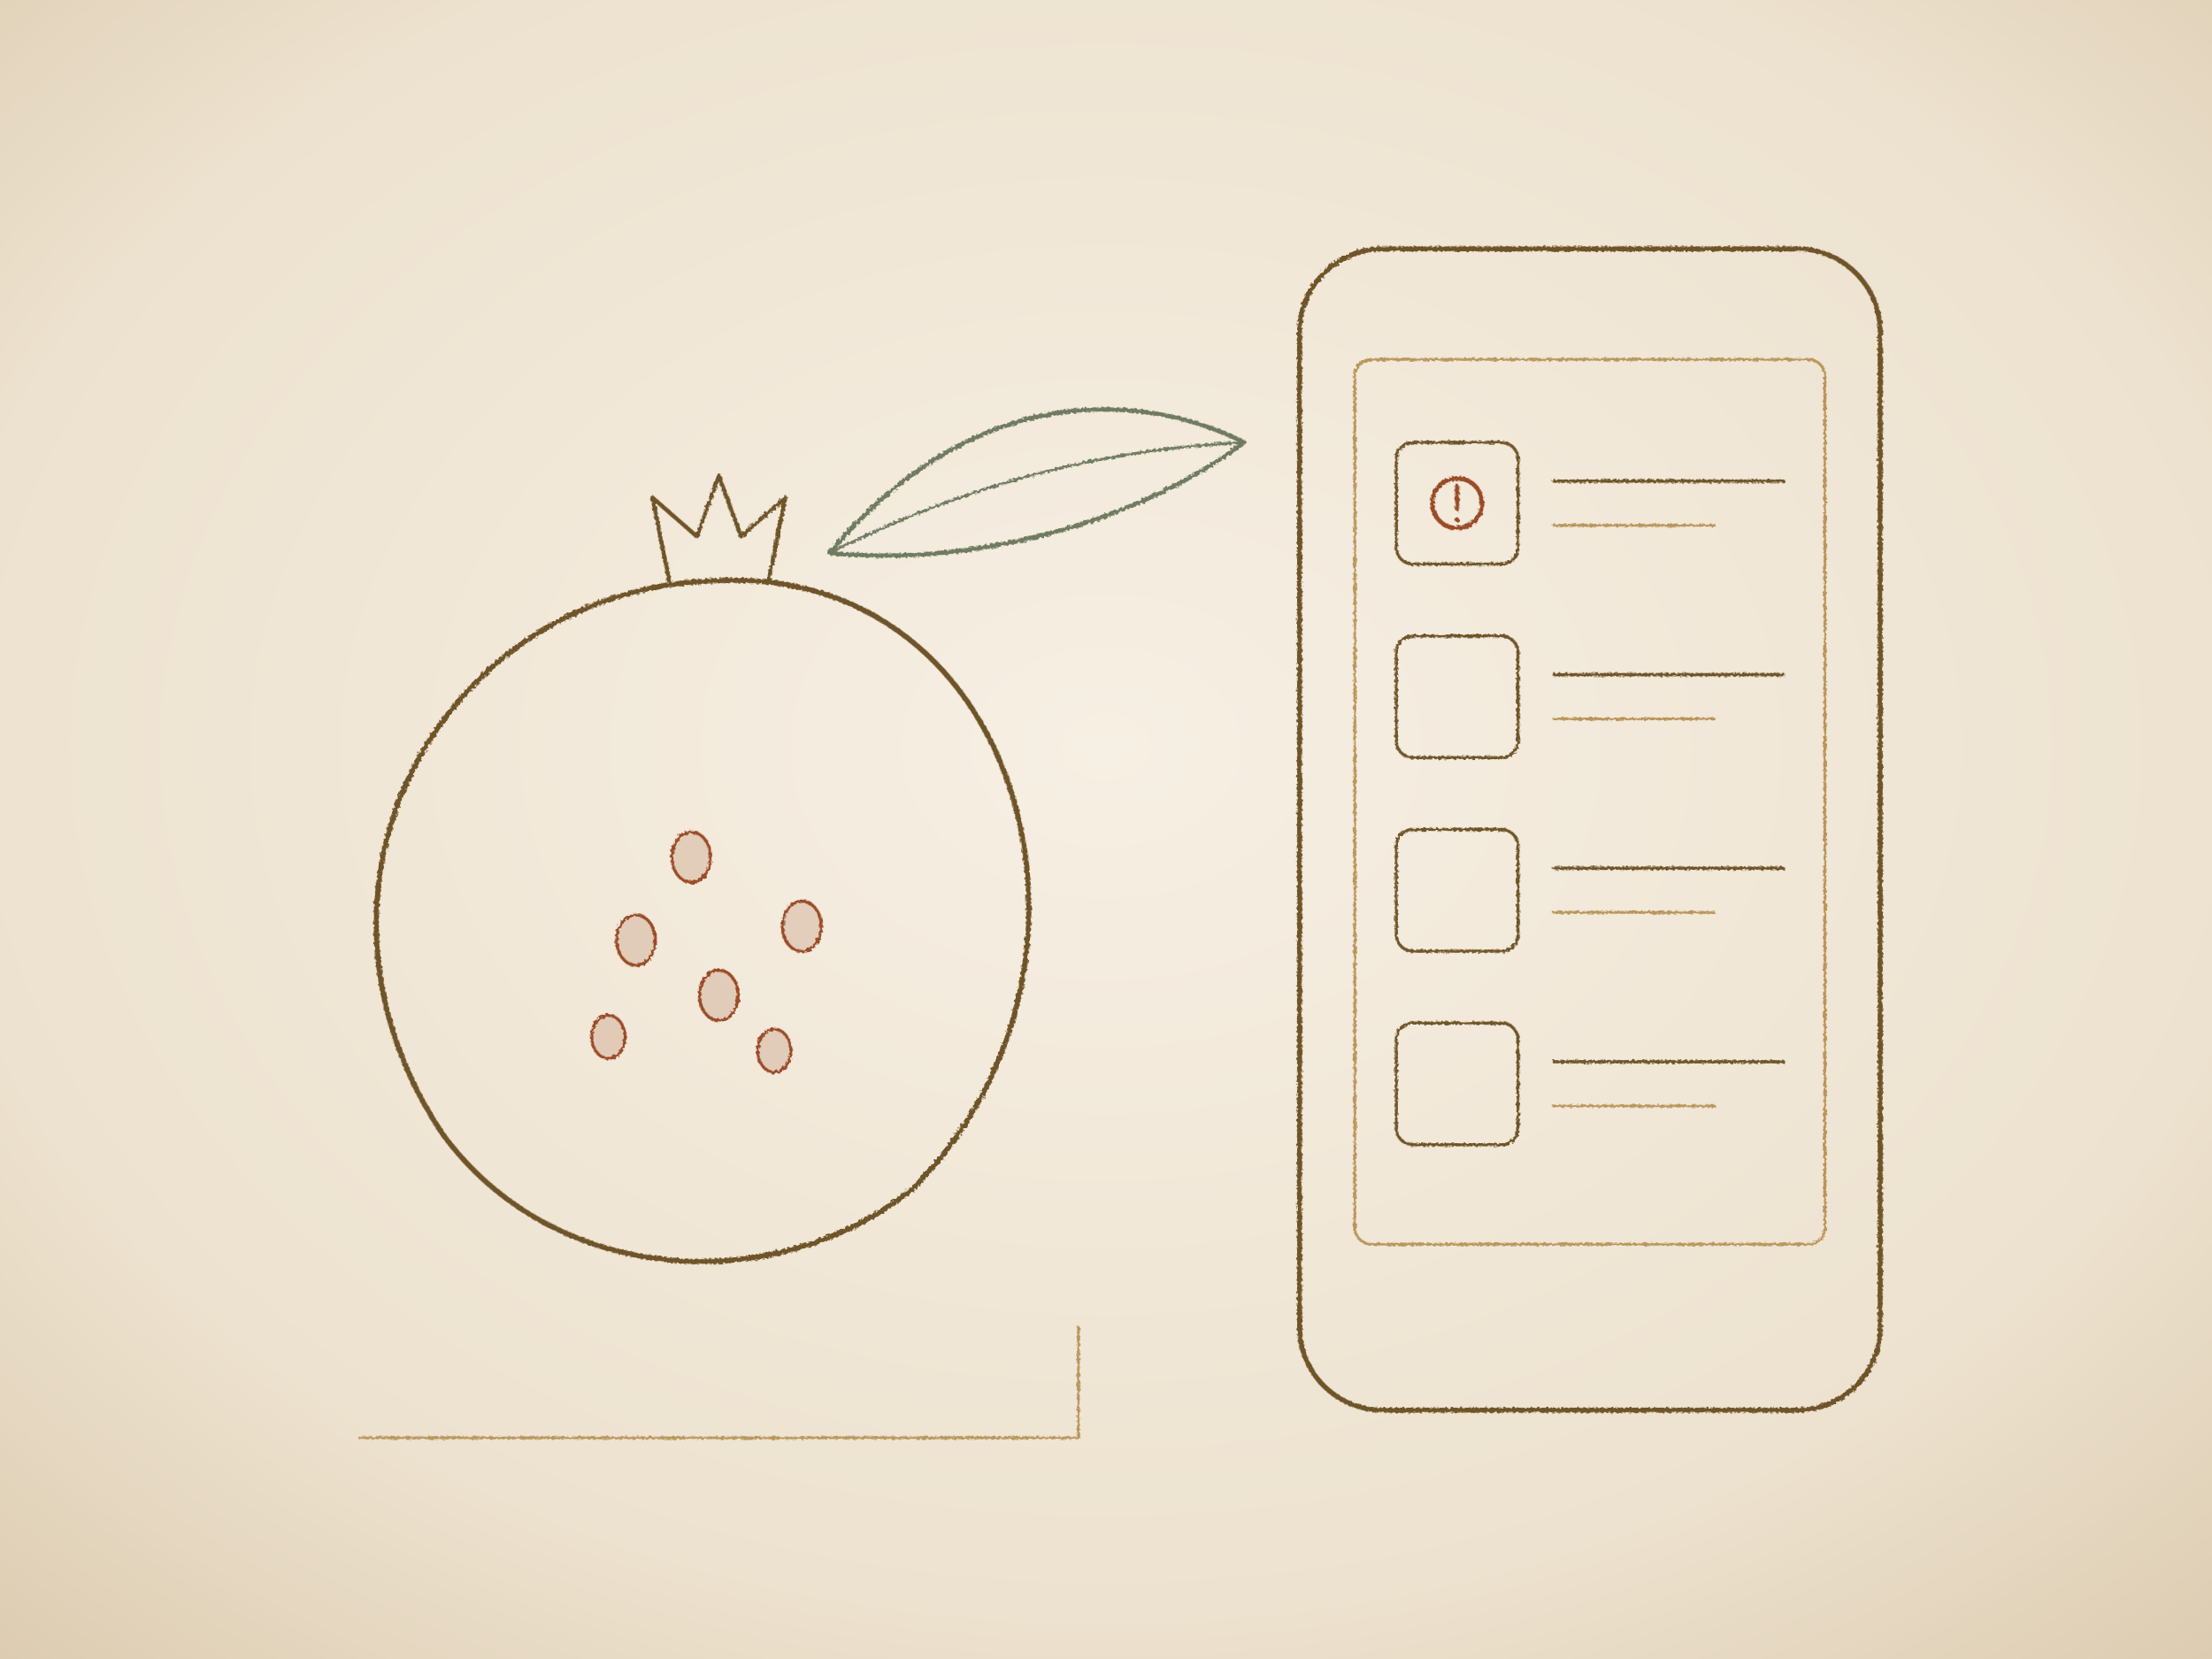
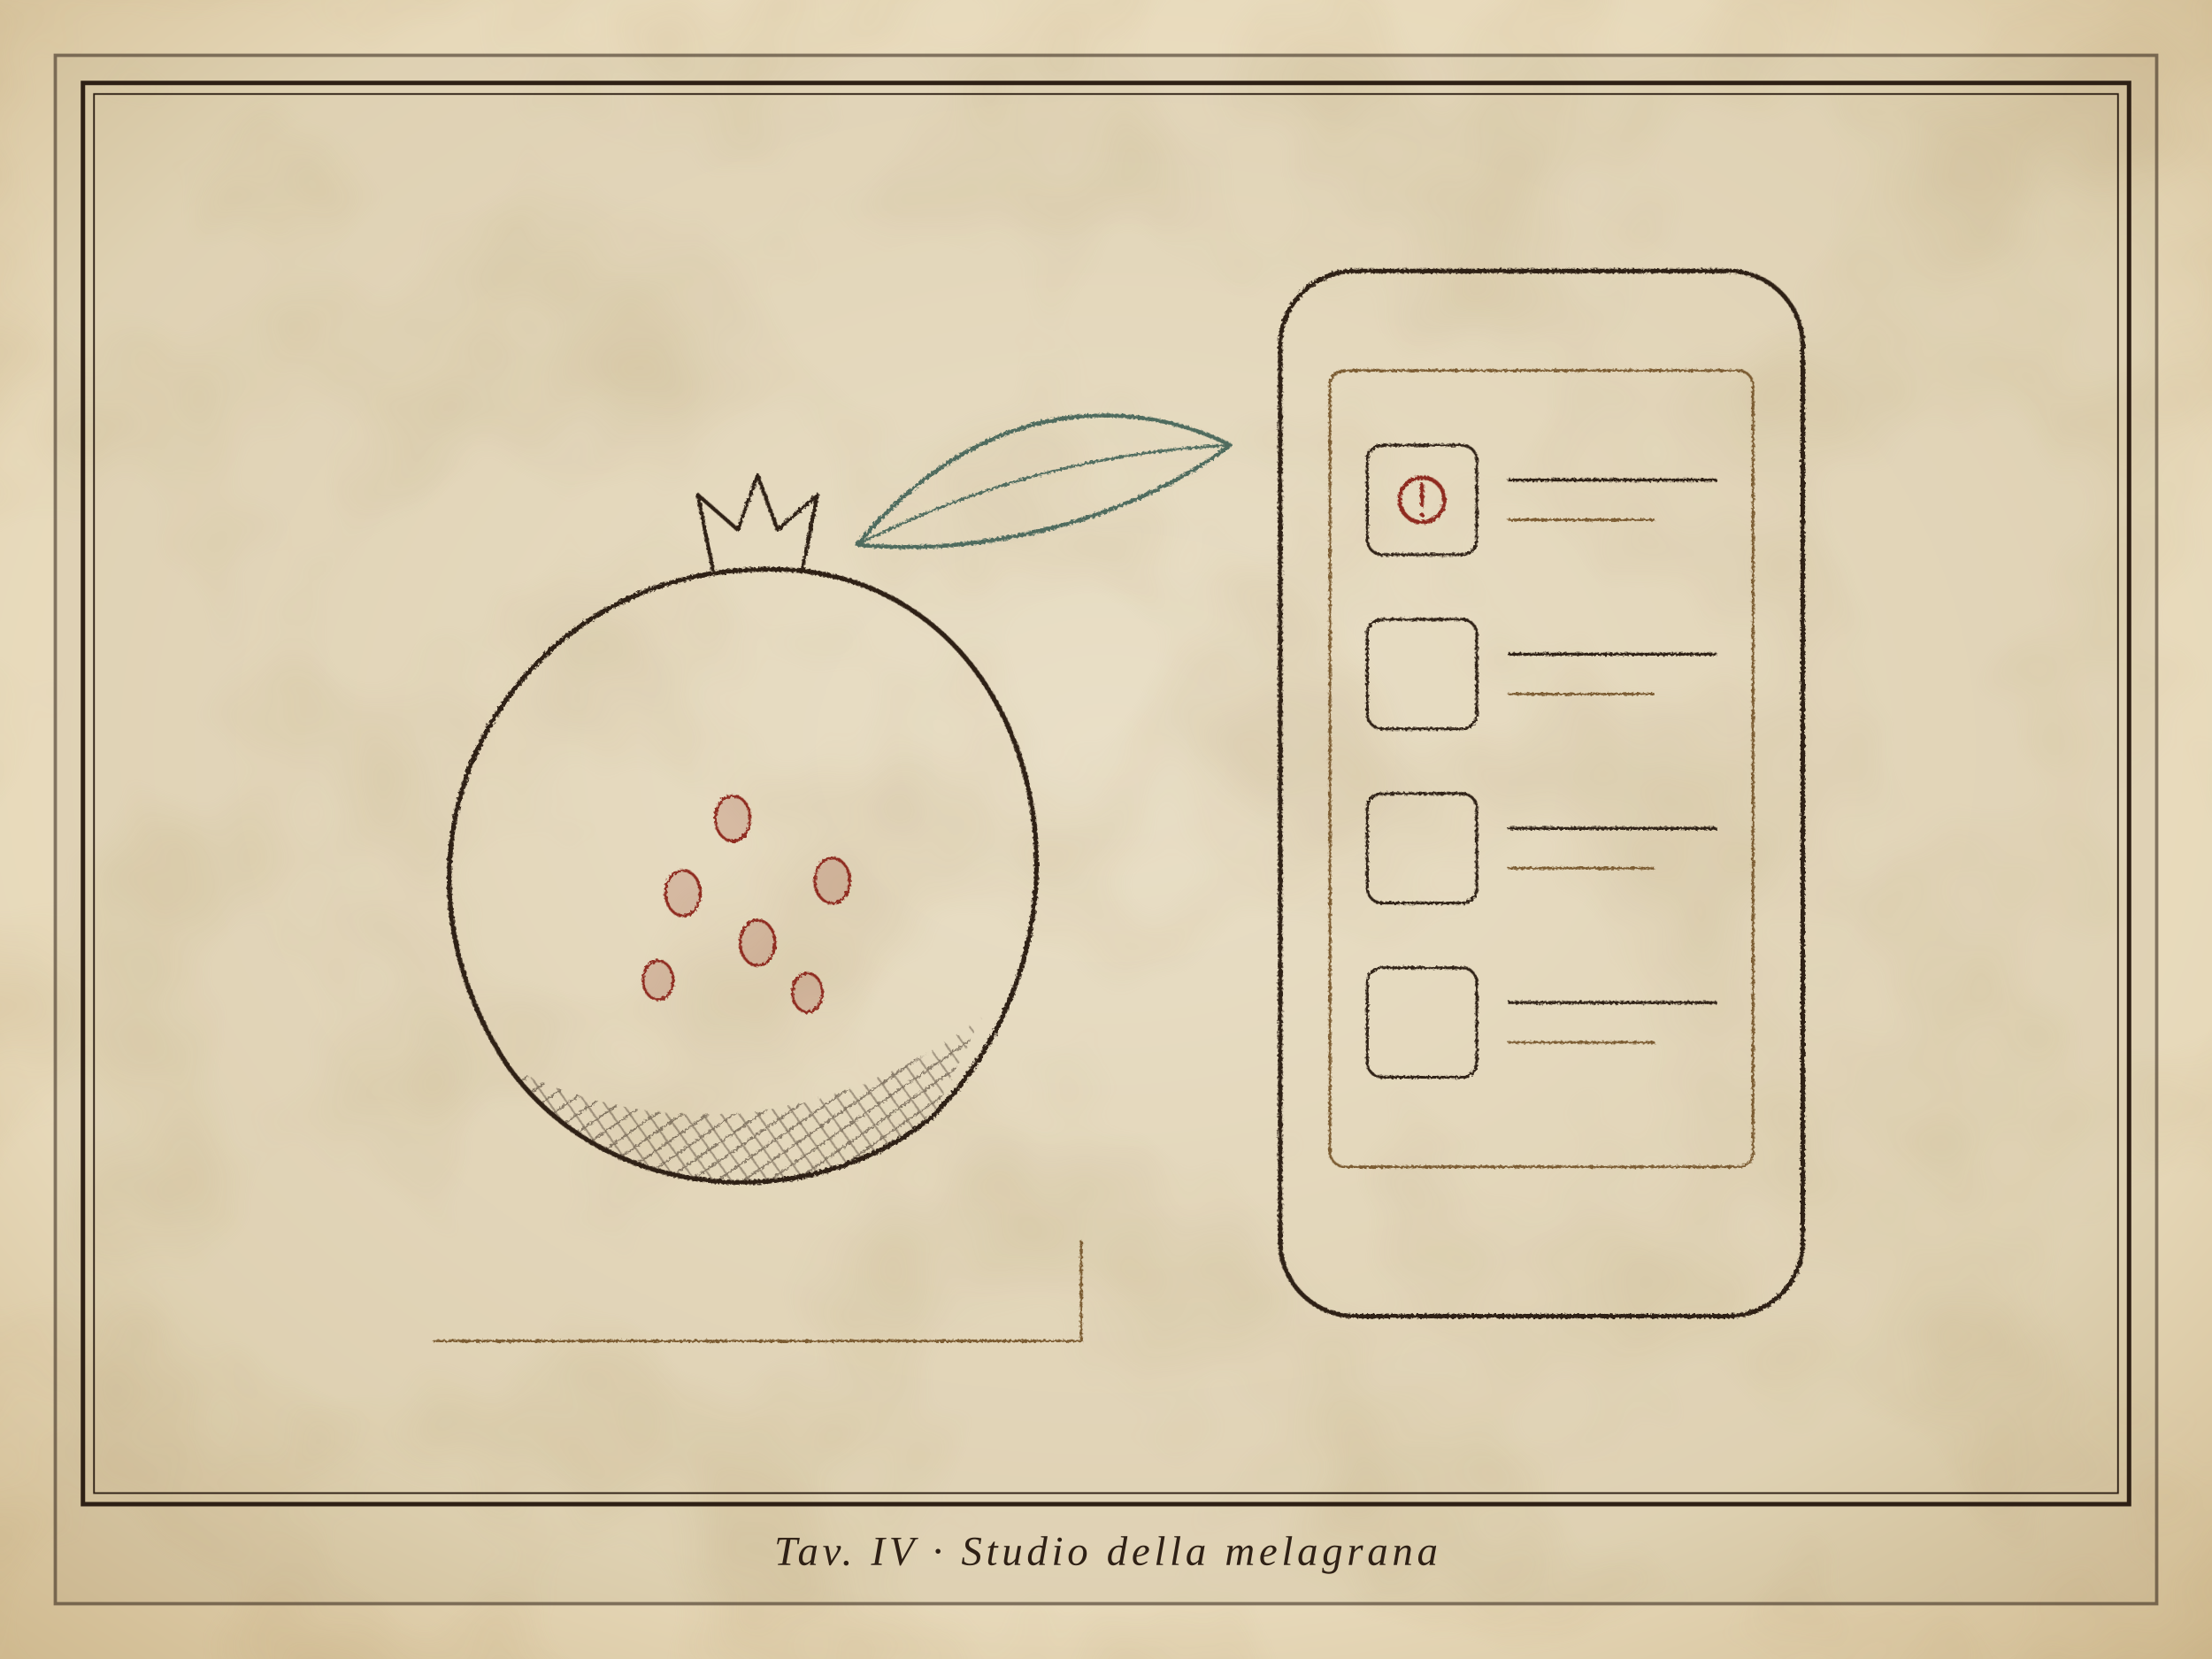
<svg xmlns="http://www.w3.org/2000/svg" viewBox="0 0 800 600" role="img" aria-label="Estudio botánico junto al prototipo de una app">
  <defs>
-     <radialGradient id="v" cx="50%" cy="45%" r="75%">
-       <stop offset="0" stop-color="#F6EFE3" />
-       <stop offset=".7" stop-color="#EDE2CF" />
-       <stop offset="1" stop-color="#DCCBB0" />
+     <radialGradient id="v" cx="50%" cy="45%" r="80%">
+       <stop offset="0" stop-color="#F1E7CF" />
+       <stop offset=".65" stop-color="#E7D9BA" />
+       <stop offset="1" stop-color="#C9B184" />
    </radialGradient>
+     <pattern id="hz" width="8" height="5" patternUnits="userSpaceOnUse">
+       <line x1="0" y1="2.5" x2="8" y2="2.5" stroke="#2E2015" stroke-width=".7" />
+     </pattern>
+     <pattern id="dg" width="6" height="6" patternUnits="userSpaceOnUse" patternTransform="rotate(45)">
+       <line x1="0" y1="3" x2="6" y2="3" stroke="#2E2015" stroke-width=".8" />
+     </pattern>
+     <pattern id="xh" width="6" height="6" patternUnits="userSpaceOnUse" patternTransform="rotate(-35)">
+       <line x1="0" y1="3" x2="6" y2="3" stroke="#2E2015" stroke-width=".7" />
+       <line x1="3" y1="0" x2="3" y2="6" stroke="#2E2015" stroke-width=".5" />
+     </pattern>
    <filter id="ink">
      <feTurbulence type="fractalNoise" baseFrequency=".9" numOctaves="2" seed="3" result="n" />
-       <feDisplacementMap in="SourceGraphic" in2="n" scale="1.4" />
+       <feDisplacementMap in="SourceGraphic" in2="n" scale="1.6" />
+     </filter>
+     <clipPath id="plate">
+       <rect x="35" y="35" width="730" height="504" />
+     </clipPath>
+     <filter id="fox">
+       <feTurbulence type="fractalNoise" baseFrequency=".012" numOctaves="3" seed="8" />
+       <feColorMatrix values="0 0 0 0 .45  0 0 0 0 .3  0 0 0 0 .12  0 0 0 -2.2 1.25" />
    </filter>
  </defs>
  <rect width="800" height="600" fill="url(#v)" />
-   <g fill="none" stroke-linecap="round" stroke-linejoin="round" filter="url(#ink)">
-     <rect x="470" y="90" width="210" height="420" rx="30" stroke="#6E5428" stroke-width="1.8" />
-     <rect x="490" y="130" width="170" height="320" rx="6" stroke="#B8955A" stroke-width="1" />
-     <rect x="505" y="160" width="44" height="44" rx="6" stroke="#6E5428" stroke-width="1.1" />
-     <line x1="562" y1="174" x2="645" y2="174" stroke="#6E5428" stroke-width="1.2" />
-     <line x1="562" y1="190" x2="620" y2="190" stroke="#B8955A" stroke-width="1" />
-     <rect x="505" y="230" width="44" height="44" rx="6" stroke="#6E5428" stroke-width="1.1" />
-     <line x1="562" y1="244" x2="645" y2="244" stroke="#6E5428" stroke-width="1.2" />
-     <line x1="562" y1="260" x2="620" y2="260" stroke="#B8955A" stroke-width="1" />
-     <rect x="505" y="300" width="44" height="44" rx="6" stroke="#6E5428" stroke-width="1.1" />
-     <line x1="562" y1="314" x2="645" y2="314" stroke="#6E5428" stroke-width="1.2" />
-     <line x1="562" y1="330" x2="620" y2="330" stroke="#B8955A" stroke-width="1" />
-     <rect x="505" y="370" width="44" height="44" rx="6" stroke="#6E5428" stroke-width="1.1" />
-     <line x1="562" y1="384" x2="645" y2="384" stroke="#6E5428" stroke-width="1.2" />
-     <line x1="562" y1="400" x2="620" y2="400" stroke="#B8955A" stroke-width="1" />
-     <circle cx="527" cy="182" r="9" stroke="#9A4A26" stroke-width="1.6" />
-     <line x1="527" y1="176" x2="527" y2="184" stroke="#9A4A26" stroke-width="1.6" />
-     <circle cx="527" cy="188" r=".8" fill="#9A4A26" />
-     <path d="M260 210 C370 205 410 350 330 430 C280 470 200 465 160 410 C100 320 160 212 260 210Z" stroke="#6E5428" stroke-width="1.9" />
-     <path d="M242 210 L236 180 L252 194 L260 172 L268 194 L284 180 L278 210" stroke="#6E5428" stroke-width="1.5" />
-     <ellipse cx="230" cy="340" rx="7" ry="9.1" fill="#9A4A26" fill-opacity=".18" stroke="#9A4A26" stroke-width="1.1" />
-     <ellipse cx="260" cy="360" rx="7" ry="9.1" fill="#9A4A26" fill-opacity=".18" stroke="#9A4A26" stroke-width="1.1" />
-     <ellipse cx="290" cy="335" rx="7" ry="9.1" fill="#9A4A26" fill-opacity=".18" stroke="#9A4A26" stroke-width="1.1" />
-     <ellipse cx="250" cy="310" rx="7" ry="9.1" fill="#9A4A26" fill-opacity=".18" stroke="#9A4A26" stroke-width="1.1" />
-     <ellipse cx="280" cy="380" rx="6" ry="7.8" fill="#9A4A26" fill-opacity=".18" stroke="#9A4A26" stroke-width="1.1" />
-     <ellipse cx="220" cy="375" rx="6" ry="7.8" fill="#9A4A26" fill-opacity=".18" stroke="#9A4A26" stroke-width="1.1" />
-     <path d="M300 200 C350 140 410 140 450 160 C410 190 350 205 300 200Z" stroke="#6F7B60" stroke-width="1.6" />
-     <path d="M300 200 C360 170 410 162 450 160" stroke="#6F7B60" stroke-width="1" />
-     <path d="M390 480 L390 520 M130 520 L390 520" stroke="#B8955A" stroke-width="1" />
+   <rect width="800" height="600" filter="url(#fox)" opacity=".2" />
+   <rect x="20" y="20" width="760" height="560" fill="#2E2015" fill-opacity=".04" stroke="#2E2015" stroke-opacity=".55" stroke-width="1.2" />
+   <rect x="30" y="30" width="740" height="514" fill="none" stroke="#2E2015" stroke-width="1.6" />
+   <rect x="34" y="34" width="732" height="506" fill="none" stroke="#2E2015" stroke-width=".6" />
+   <text x="400" y="566" text-anchor="middle" font-family="'IM Fell English', Georgia, 'Times New Roman', serif" font-style="italic" font-size="15" letter-spacing="1.5" fill="#2E2015">Tav. IV · Studio della melagrana</text>
+   <g clip-path="url(#plate)">
+     <g fill="none" stroke-linecap="round" stroke-linejoin="round" filter="url(#ink)" transform="translate(400 287) scale(.9) translate(-400 -300)">
+       <rect x="470" y="90" width="210" height="420" rx="30" stroke="#2E2015" stroke-width="1.8" />
+       <rect x="490" y="130" width="170" height="320" rx="6" stroke="#7A5A30" stroke-width="1" />
+       <rect x="505" y="160" width="44" height="44" rx="6" stroke="#2E2015" stroke-width="1.1" />
+       <line x1="562" y1="174" x2="645" y2="174" stroke="#2E2015" stroke-width="1.2" />
+       <line x1="562" y1="190" x2="620" y2="190" stroke="#7A5A30" stroke-width="1" />
+       <rect x="505" y="230" width="44" height="44" rx="6" stroke="#2E2015" stroke-width="1.1" />
+       <line x1="562" y1="244" x2="645" y2="244" stroke="#2E2015" stroke-width="1.2" />
+       <line x1="562" y1="260" x2="620" y2="260" stroke="#7A5A30" stroke-width="1" />
+       <rect x="505" y="300" width="44" height="44" rx="6" stroke="#2E2015" stroke-width="1.1" />
+       <line x1="562" y1="314" x2="645" y2="314" stroke="#2E2015" stroke-width="1.2" />
+       <line x1="562" y1="330" x2="620" y2="330" stroke="#7A5A30" stroke-width="1" />
+       <rect x="505" y="370" width="44" height="44" rx="6" stroke="#2E2015" stroke-width="1.1" />
+       <line x1="562" y1="384" x2="645" y2="384" stroke="#2E2015" stroke-width="1.2" />
+       <line x1="562" y1="400" x2="620" y2="400" stroke="#7A5A30" stroke-width="1" />
+       <circle cx="527" cy="182" r="9" stroke="#8E2A1F" stroke-width="1.6" />
+       <line x1="527" y1="176" x2="527" y2="184" stroke="#8E2A1F" stroke-width="1.6" />
+       <circle cx="527" cy="188" r=".8" fill="#8E2A1F" />
+       <path d="M260 210 C370 205 410 350 330 430 C280 470 200 465 160 410 C100 320 160 212 260 210Z" stroke="#2E2015" stroke-width="1.9" />
+       <path d="M330 430 C280 470 200 465 160 410 C220 440 290 435 350 390Z" fill="url(#xh)" opacity=".55" stroke="none" />
+       <path d="M242 210 L236 180 L252 194 L260 172 L268 194 L284 180 L278 210" stroke="#2E2015" stroke-width="1.5" />
+       <ellipse cx="230" cy="340" rx="7" ry="9.1" fill="#8E2A1F" fill-opacity=".18" stroke="#8E2A1F" stroke-width="1.1" />
+       <ellipse cx="260" cy="360" rx="7" ry="9.1" fill="#8E2A1F" fill-opacity=".18" stroke="#8E2A1F" stroke-width="1.1" />
+       <ellipse cx="290" cy="335" rx="7" ry="9.1" fill="#8E2A1F" fill-opacity=".18" stroke="#8E2A1F" stroke-width="1.1" />
+       <ellipse cx="250" cy="310" rx="7" ry="9.1" fill="#8E2A1F" fill-opacity=".18" stroke="#8E2A1F" stroke-width="1.1" />
+       <ellipse cx="280" cy="380" rx="6" ry="7.8" fill="#8E2A1F" fill-opacity=".18" stroke="#8E2A1F" stroke-width="1.1" />
+       <ellipse cx="220" cy="375" rx="6" ry="7.8" fill="#8E2A1F" fill-opacity=".18" stroke="#8E2A1F" stroke-width="1.1" />
+       <path d="M300 200 C350 140 410 140 450 160 C410 190 350 205 300 200Z" stroke="#4E6B5E" stroke-width="1.6" />
+       <path d="M300 200 C360 170 410 162 450 160" stroke="#4E6B5E" stroke-width="1" />
+       <path d="M390 480 L390 520 M130 520 L390 520" stroke="#7A5A30" stroke-width="1" />
+     </g>
  </g>
</svg>
